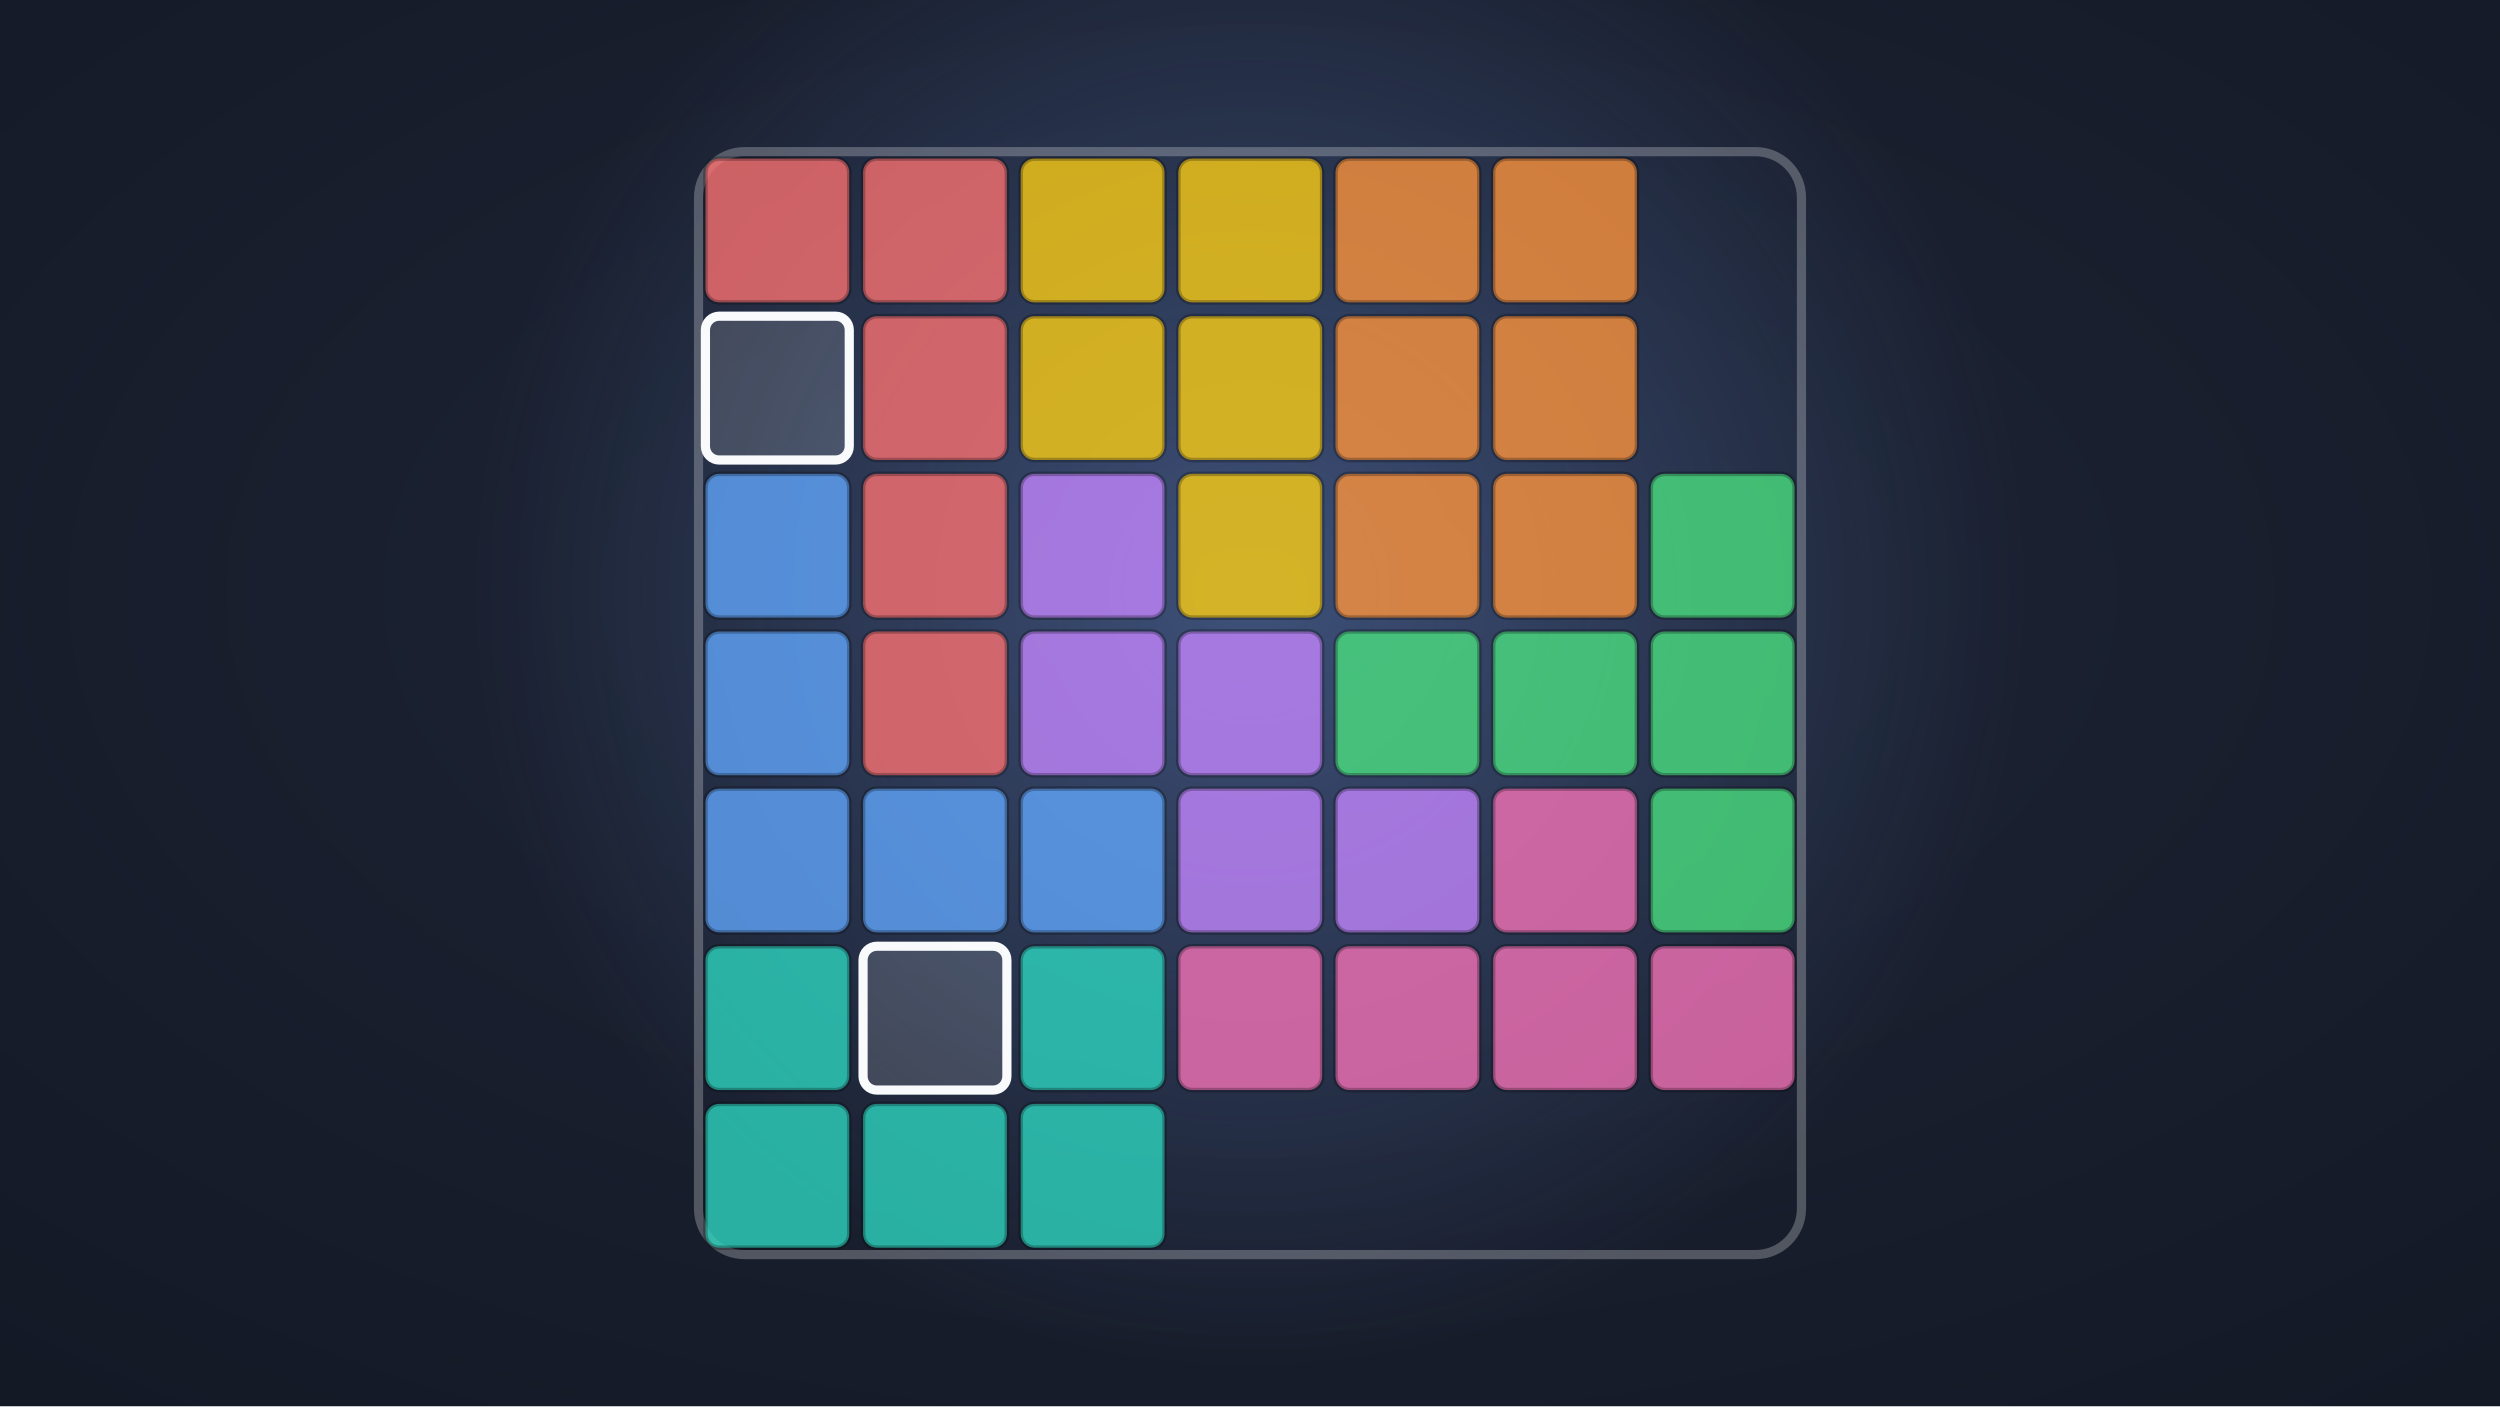
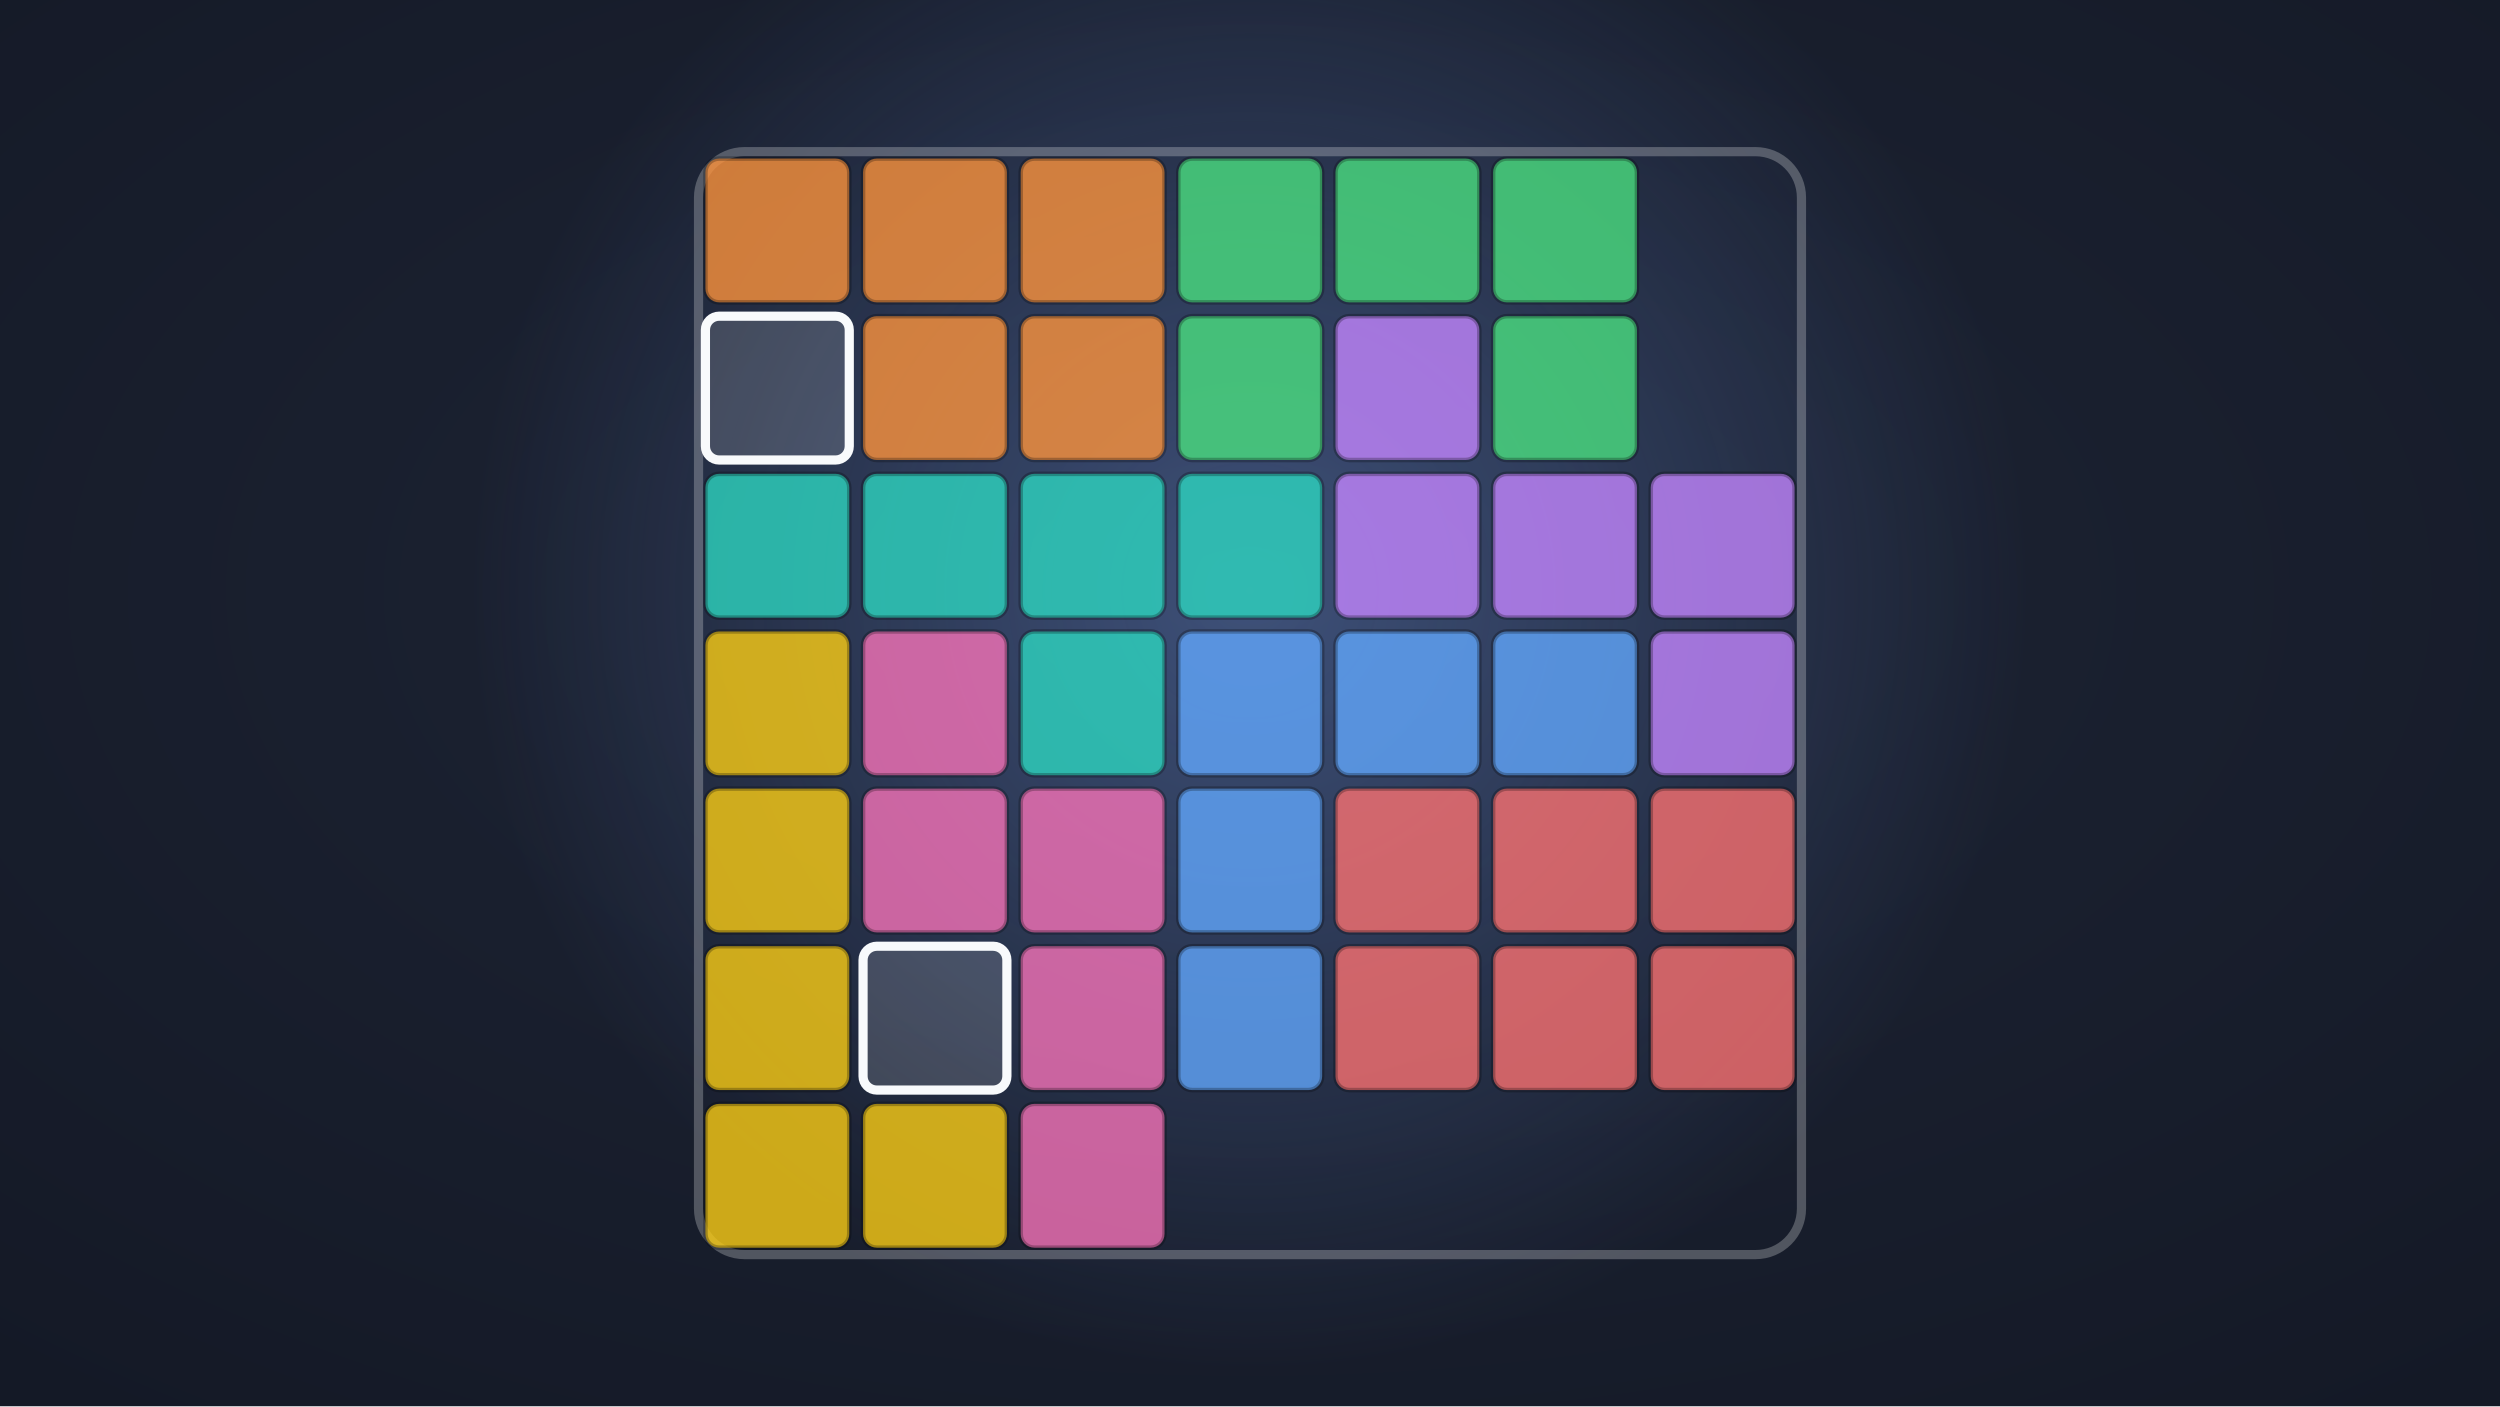
<svg xmlns="http://www.w3.org/2000/svg" width="544" height="306" viewBox="0 0 544 306">
  <defs>
    <radialGradient id="glow-apad" cx="50%" cy="42%" r="75%">
      <stop offset="0%" stop-color="#1E2536" />
      <stop offset="100%" stop-color="#141926" />
    </radialGradient>
    <radialGradient id="orb-apad" cx="50%" cy="50%" r="50%">
      <stop offset="0%" stop-color="#7AA2F7" stop-opacity="0.35" />
      <stop offset="100%" stop-color="#7AA2F7" stop-opacity="0" />
    </radialGradient>
  </defs>
  <rect width="544" height="306" fill="url(#glow-apad)" />
  <circle cx="272" cy="128.52" r="170" fill="url(#orb-apad)" />
  <rect x="152" y="33" width="240" height="240" rx="10" fill="none" stroke="rgba(255,255,255,0.25)" stroke-width="2" />
-   <rect x="153.5" y="34.5" width="31.3" height="31.3" rx="3" fill="#F87171CC" stroke="rgba(0,0,0,0.25)" stroke-width="1" />
-   <rect x="187.8" y="34.5" width="31.3" height="31.3" rx="3" fill="#F87171CC" stroke="rgba(0,0,0,0.25)" stroke-width="1" />
-   <rect x="222.1" y="34.5" width="31.3" height="31.3" rx="3" fill="#FACC15CC" stroke="rgba(0,0,0,0.25)" stroke-width="1" />
-   <rect x="256.4" y="34.5" width="31.3" height="31.3" rx="3" fill="#FACC15CC" stroke="rgba(0,0,0,0.25)" stroke-width="1" />
-   <rect x="290.6" y="34.5" width="31.3" height="31.3" rx="3" fill="#FB923CCC" stroke="rgba(0,0,0,0.25)" stroke-width="1" />
-   <rect x="324.9" y="34.5" width="31.3" height="31.3" rx="3" fill="#FB923CCC" stroke="rgba(0,0,0,0.25)" stroke-width="1" />
+   <rect x="153.5" y="34.5" width="31.3" height="31.3" rx="3" fill="#FB923CCC" stroke="rgba(0,0,0,0.25)" stroke-width="1" />
+   <rect x="187.8" y="34.5" width="31.3" height="31.3" rx="3" fill="#FB923CCC" stroke="rgba(0,0,0,0.25)" stroke-width="1" />
+   <rect x="222.1" y="34.5" width="31.3" height="31.3" rx="3" fill="#FB923CCC" stroke="rgba(0,0,0,0.25)" stroke-width="1" />
+   <rect x="256.4" y="34.5" width="31.3" height="31.3" rx="3" fill="#4ADE80CC" stroke="rgba(0,0,0,0.25)" stroke-width="1" />
+   <rect x="290.6" y="34.5" width="31.3" height="31.3" rx="3" fill="#4ADE80CC" stroke="rgba(0,0,0,0.25)" stroke-width="1" />
+   <rect x="324.9" y="34.5" width="31.3" height="31.3" rx="3" fill="#4ADE80CC" stroke="rgba(0,0,0,0.25)" stroke-width="1" />
  <rect x="153.5" y="68.8" width="31.3" height="31.3" rx="3" fill="rgba(255,255,255,0.15)" stroke="#F8FAFC" stroke-width="2" />
-   <rect x="187.8" y="68.8" width="31.3" height="31.3" rx="3" fill="#F87171CC" stroke="rgba(0,0,0,0.25)" stroke-width="1" />
-   <rect x="222.1" y="68.8" width="31.3" height="31.3" rx="3" fill="#FACC15CC" stroke="rgba(0,0,0,0.25)" stroke-width="1" />
-   <rect x="256.4" y="68.8" width="31.3" height="31.3" rx="3" fill="#FACC15CC" stroke="rgba(0,0,0,0.25)" stroke-width="1" />
-   <rect x="290.6" y="68.8" width="31.3" height="31.3" rx="3" fill="#FB923CCC" stroke="rgba(0,0,0,0.25)" stroke-width="1" />
-   <rect x="324.9" y="68.8" width="31.3" height="31.3" rx="3" fill="#FB923CCC" stroke="rgba(0,0,0,0.25)" stroke-width="1" />
-   <rect x="153.5" y="103.1" width="31.3" height="31.3" rx="3" fill="#60A5FACC" stroke="rgba(0,0,0,0.25)" stroke-width="1" />
-   <rect x="187.8" y="103.1" width="31.3" height="31.3" rx="3" fill="#F87171CC" stroke="rgba(0,0,0,0.25)" stroke-width="1" />
-   <rect x="222.1" y="103.1" width="31.3" height="31.3" rx="3" fill="#C084FCCC" stroke="rgba(0,0,0,0.25)" stroke-width="1" />
-   <rect x="256.4" y="103.1" width="31.3" height="31.3" rx="3" fill="#FACC15CC" stroke="rgba(0,0,0,0.25)" stroke-width="1" />
-   <rect x="290.6" y="103.1" width="31.3" height="31.3" rx="3" fill="#FB923CCC" stroke="rgba(0,0,0,0.25)" stroke-width="1" />
-   <rect x="324.9" y="103.1" width="31.3" height="31.3" rx="3" fill="#FB923CCC" stroke="rgba(0,0,0,0.25)" stroke-width="1" />
-   <rect x="359.2" y="103.1" width="31.3" height="31.3" rx="3" fill="#4ADE80CC" stroke="rgba(0,0,0,0.25)" stroke-width="1" />
-   <rect x="153.5" y="137.4" width="31.3" height="31.3" rx="3" fill="#60A5FACC" stroke="rgba(0,0,0,0.25)" stroke-width="1" />
-   <rect x="187.8" y="137.4" width="31.3" height="31.3" rx="3" fill="#F87171CC" stroke="rgba(0,0,0,0.25)" stroke-width="1" />
-   <rect x="222.1" y="137.4" width="31.3" height="31.3" rx="3" fill="#C084FCCC" stroke="rgba(0,0,0,0.25)" stroke-width="1" />
-   <rect x="256.4" y="137.4" width="31.3" height="31.3" rx="3" fill="#C084FCCC" stroke="rgba(0,0,0,0.25)" stroke-width="1" />
-   <rect x="290.6" y="137.4" width="31.3" height="31.3" rx="3" fill="#4ADE80CC" stroke="rgba(0,0,0,0.25)" stroke-width="1" />
-   <rect x="324.9" y="137.4" width="31.3" height="31.3" rx="3" fill="#4ADE80CC" stroke="rgba(0,0,0,0.25)" stroke-width="1" />
-   <rect x="359.2" y="137.4" width="31.3" height="31.3" rx="3" fill="#4ADE80CC" stroke="rgba(0,0,0,0.25)" stroke-width="1" />
-   <rect x="153.5" y="171.6" width="31.3" height="31.3" rx="3" fill="#60A5FACC" stroke="rgba(0,0,0,0.25)" stroke-width="1" />
-   <rect x="187.8" y="171.6" width="31.3" height="31.3" rx="3" fill="#60A5FACC" stroke="rgba(0,0,0,0.25)" stroke-width="1" />
-   <rect x="222.1" y="171.6" width="31.3" height="31.3" rx="3" fill="#60A5FACC" stroke="rgba(0,0,0,0.25)" stroke-width="1" />
-   <rect x="256.4" y="171.6" width="31.3" height="31.3" rx="3" fill="#C084FCCC" stroke="rgba(0,0,0,0.25)" stroke-width="1" />
-   <rect x="290.6" y="171.6" width="31.3" height="31.3" rx="3" fill="#C084FCCC" stroke="rgba(0,0,0,0.25)" stroke-width="1" />
-   <rect x="324.9" y="171.6" width="31.3" height="31.3" rx="3" fill="#F472B6CC" stroke="rgba(0,0,0,0.25)" stroke-width="1" />
-   <rect x="359.2" y="171.6" width="31.3" height="31.3" rx="3" fill="#4ADE80CC" stroke="rgba(0,0,0,0.25)" stroke-width="1" />
-   <rect x="153.5" y="205.9" width="31.3" height="31.3" rx="3" fill="#2DD4BFCC" stroke="rgba(0,0,0,0.25)" stroke-width="1" />
+   <rect x="187.8" y="68.8" width="31.3" height="31.3" rx="3" fill="#FB923CCC" stroke="rgba(0,0,0,0.25)" stroke-width="1" />
+   <rect x="222.1" y="68.8" width="31.3" height="31.3" rx="3" fill="#FB923CCC" stroke="rgba(0,0,0,0.25)" stroke-width="1" />
+   <rect x="256.4" y="68.8" width="31.3" height="31.3" rx="3" fill="#4ADE80CC" stroke="rgba(0,0,0,0.25)" stroke-width="1" />
+   <rect x="290.6" y="68.8" width="31.3" height="31.3" rx="3" fill="#C084FCCC" stroke="rgba(0,0,0,0.25)" stroke-width="1" />
+   <rect x="324.9" y="68.8" width="31.3" height="31.3" rx="3" fill="#4ADE80CC" stroke="rgba(0,0,0,0.25)" stroke-width="1" />
+   <rect x="153.5" y="103.1" width="31.3" height="31.3" rx="3" fill="#2DD4BFCC" stroke="rgba(0,0,0,0.25)" stroke-width="1" />
+   <rect x="187.8" y="103.1" width="31.3" height="31.3" rx="3" fill="#2DD4BFCC" stroke="rgba(0,0,0,0.25)" stroke-width="1" />
+   <rect x="222.1" y="103.1" width="31.3" height="31.3" rx="3" fill="#2DD4BFCC" stroke="rgba(0,0,0,0.25)" stroke-width="1" />
+   <rect x="256.4" y="103.1" width="31.3" height="31.3" rx="3" fill="#2DD4BFCC" stroke="rgba(0,0,0,0.25)" stroke-width="1" />
+   <rect x="290.6" y="103.1" width="31.3" height="31.3" rx="3" fill="#C084FCCC" stroke="rgba(0,0,0,0.25)" stroke-width="1" />
+   <rect x="324.9" y="103.1" width="31.3" height="31.3" rx="3" fill="#C084FCCC" stroke="rgba(0,0,0,0.25)" stroke-width="1" />
+   <rect x="359.2" y="103.1" width="31.3" height="31.3" rx="3" fill="#C084FCCC" stroke="rgba(0,0,0,0.25)" stroke-width="1" />
+   <rect x="153.5" y="137.4" width="31.3" height="31.3" rx="3" fill="#FACC15CC" stroke="rgba(0,0,0,0.25)" stroke-width="1" />
+   <rect x="187.8" y="137.4" width="31.3" height="31.3" rx="3" fill="#F472B6CC" stroke="rgba(0,0,0,0.25)" stroke-width="1" />
+   <rect x="222.1" y="137.4" width="31.3" height="31.3" rx="3" fill="#2DD4BFCC" stroke="rgba(0,0,0,0.25)" stroke-width="1" />
+   <rect x="256.4" y="137.4" width="31.3" height="31.3" rx="3" fill="#60A5FACC" stroke="rgba(0,0,0,0.25)" stroke-width="1" />
+   <rect x="290.6" y="137.4" width="31.3" height="31.3" rx="3" fill="#60A5FACC" stroke="rgba(0,0,0,0.25)" stroke-width="1" />
+   <rect x="324.9" y="137.4" width="31.3" height="31.3" rx="3" fill="#60A5FACC" stroke="rgba(0,0,0,0.25)" stroke-width="1" />
+   <rect x="359.2" y="137.4" width="31.3" height="31.3" rx="3" fill="#C084FCCC" stroke="rgba(0,0,0,0.25)" stroke-width="1" />
+   <rect x="153.5" y="171.6" width="31.3" height="31.3" rx="3" fill="#FACC15CC" stroke="rgba(0,0,0,0.25)" stroke-width="1" />
+   <rect x="187.8" y="171.6" width="31.3" height="31.3" rx="3" fill="#F472B6CC" stroke="rgba(0,0,0,0.25)" stroke-width="1" />
+   <rect x="222.1" y="171.6" width="31.3" height="31.3" rx="3" fill="#F472B6CC" stroke="rgba(0,0,0,0.25)" stroke-width="1" />
+   <rect x="256.4" y="171.6" width="31.3" height="31.3" rx="3" fill="#60A5FACC" stroke="rgba(0,0,0,0.25)" stroke-width="1" />
+   <rect x="290.6" y="171.6" width="31.3" height="31.3" rx="3" fill="#F87171CC" stroke="rgba(0,0,0,0.25)" stroke-width="1" />
+   <rect x="324.9" y="171.6" width="31.3" height="31.3" rx="3" fill="#F87171CC" stroke="rgba(0,0,0,0.25)" stroke-width="1" />
+   <rect x="359.2" y="171.6" width="31.3" height="31.3" rx="3" fill="#F87171CC" stroke="rgba(0,0,0,0.25)" stroke-width="1" />
+   <rect x="153.5" y="205.9" width="31.3" height="31.3" rx="3" fill="#FACC15CC" stroke="rgba(0,0,0,0.25)" stroke-width="1" />
  <rect x="187.8" y="205.9" width="31.3" height="31.3" rx="3" fill="rgba(255,255,255,0.15)" stroke="#F8FAFC" stroke-width="2" />
-   <rect x="222.1" y="205.9" width="31.3" height="31.3" rx="3" fill="#2DD4BFCC" stroke="rgba(0,0,0,0.25)" stroke-width="1" />
-   <rect x="256.4" y="205.9" width="31.3" height="31.3" rx="3" fill="#F472B6CC" stroke="rgba(0,0,0,0.25)" stroke-width="1" />
-   <rect x="290.6" y="205.9" width="31.3" height="31.3" rx="3" fill="#F472B6CC" stroke="rgba(0,0,0,0.25)" stroke-width="1" />
-   <rect x="324.9" y="205.9" width="31.3" height="31.3" rx="3" fill="#F472B6CC" stroke="rgba(0,0,0,0.25)" stroke-width="1" />
-   <rect x="359.2" y="205.9" width="31.3" height="31.3" rx="3" fill="#F472B6CC" stroke="rgba(0,0,0,0.25)" stroke-width="1" />
-   <rect x="153.5" y="240.2" width="31.3" height="31.3" rx="3" fill="#2DD4BFCC" stroke="rgba(0,0,0,0.25)" stroke-width="1" />
-   <rect x="187.8" y="240.2" width="31.3" height="31.3" rx="3" fill="#2DD4BFCC" stroke="rgba(0,0,0,0.25)" stroke-width="1" />
-   <rect x="222.1" y="240.2" width="31.3" height="31.3" rx="3" fill="#2DD4BFCC" stroke="rgba(0,0,0,0.25)" stroke-width="1" />
+   <rect x="222.1" y="205.9" width="31.3" height="31.3" rx="3" fill="#F472B6CC" stroke="rgba(0,0,0,0.25)" stroke-width="1" />
+   <rect x="256.4" y="205.9" width="31.3" height="31.3" rx="3" fill="#60A5FACC" stroke="rgba(0,0,0,0.25)" stroke-width="1" />
+   <rect x="290.6" y="205.9" width="31.3" height="31.3" rx="3" fill="#F87171CC" stroke="rgba(0,0,0,0.25)" stroke-width="1" />
+   <rect x="324.9" y="205.9" width="31.3" height="31.3" rx="3" fill="#F87171CC" stroke="rgba(0,0,0,0.25)" stroke-width="1" />
+   <rect x="359.2" y="205.9" width="31.3" height="31.3" rx="3" fill="#F87171CC" stroke="rgba(0,0,0,0.25)" stroke-width="1" />
+   <rect x="153.5" y="240.2" width="31.3" height="31.3" rx="3" fill="#FACC15CC" stroke="rgba(0,0,0,0.25)" stroke-width="1" />
+   <rect x="187.8" y="240.2" width="31.3" height="31.3" rx="3" fill="#FACC15CC" stroke="rgba(0,0,0,0.25)" stroke-width="1" />
+   <rect x="222.1" y="240.2" width="31.3" height="31.3" rx="3" fill="#F472B6CC" stroke="rgba(0,0,0,0.25)" stroke-width="1" />
</svg>
